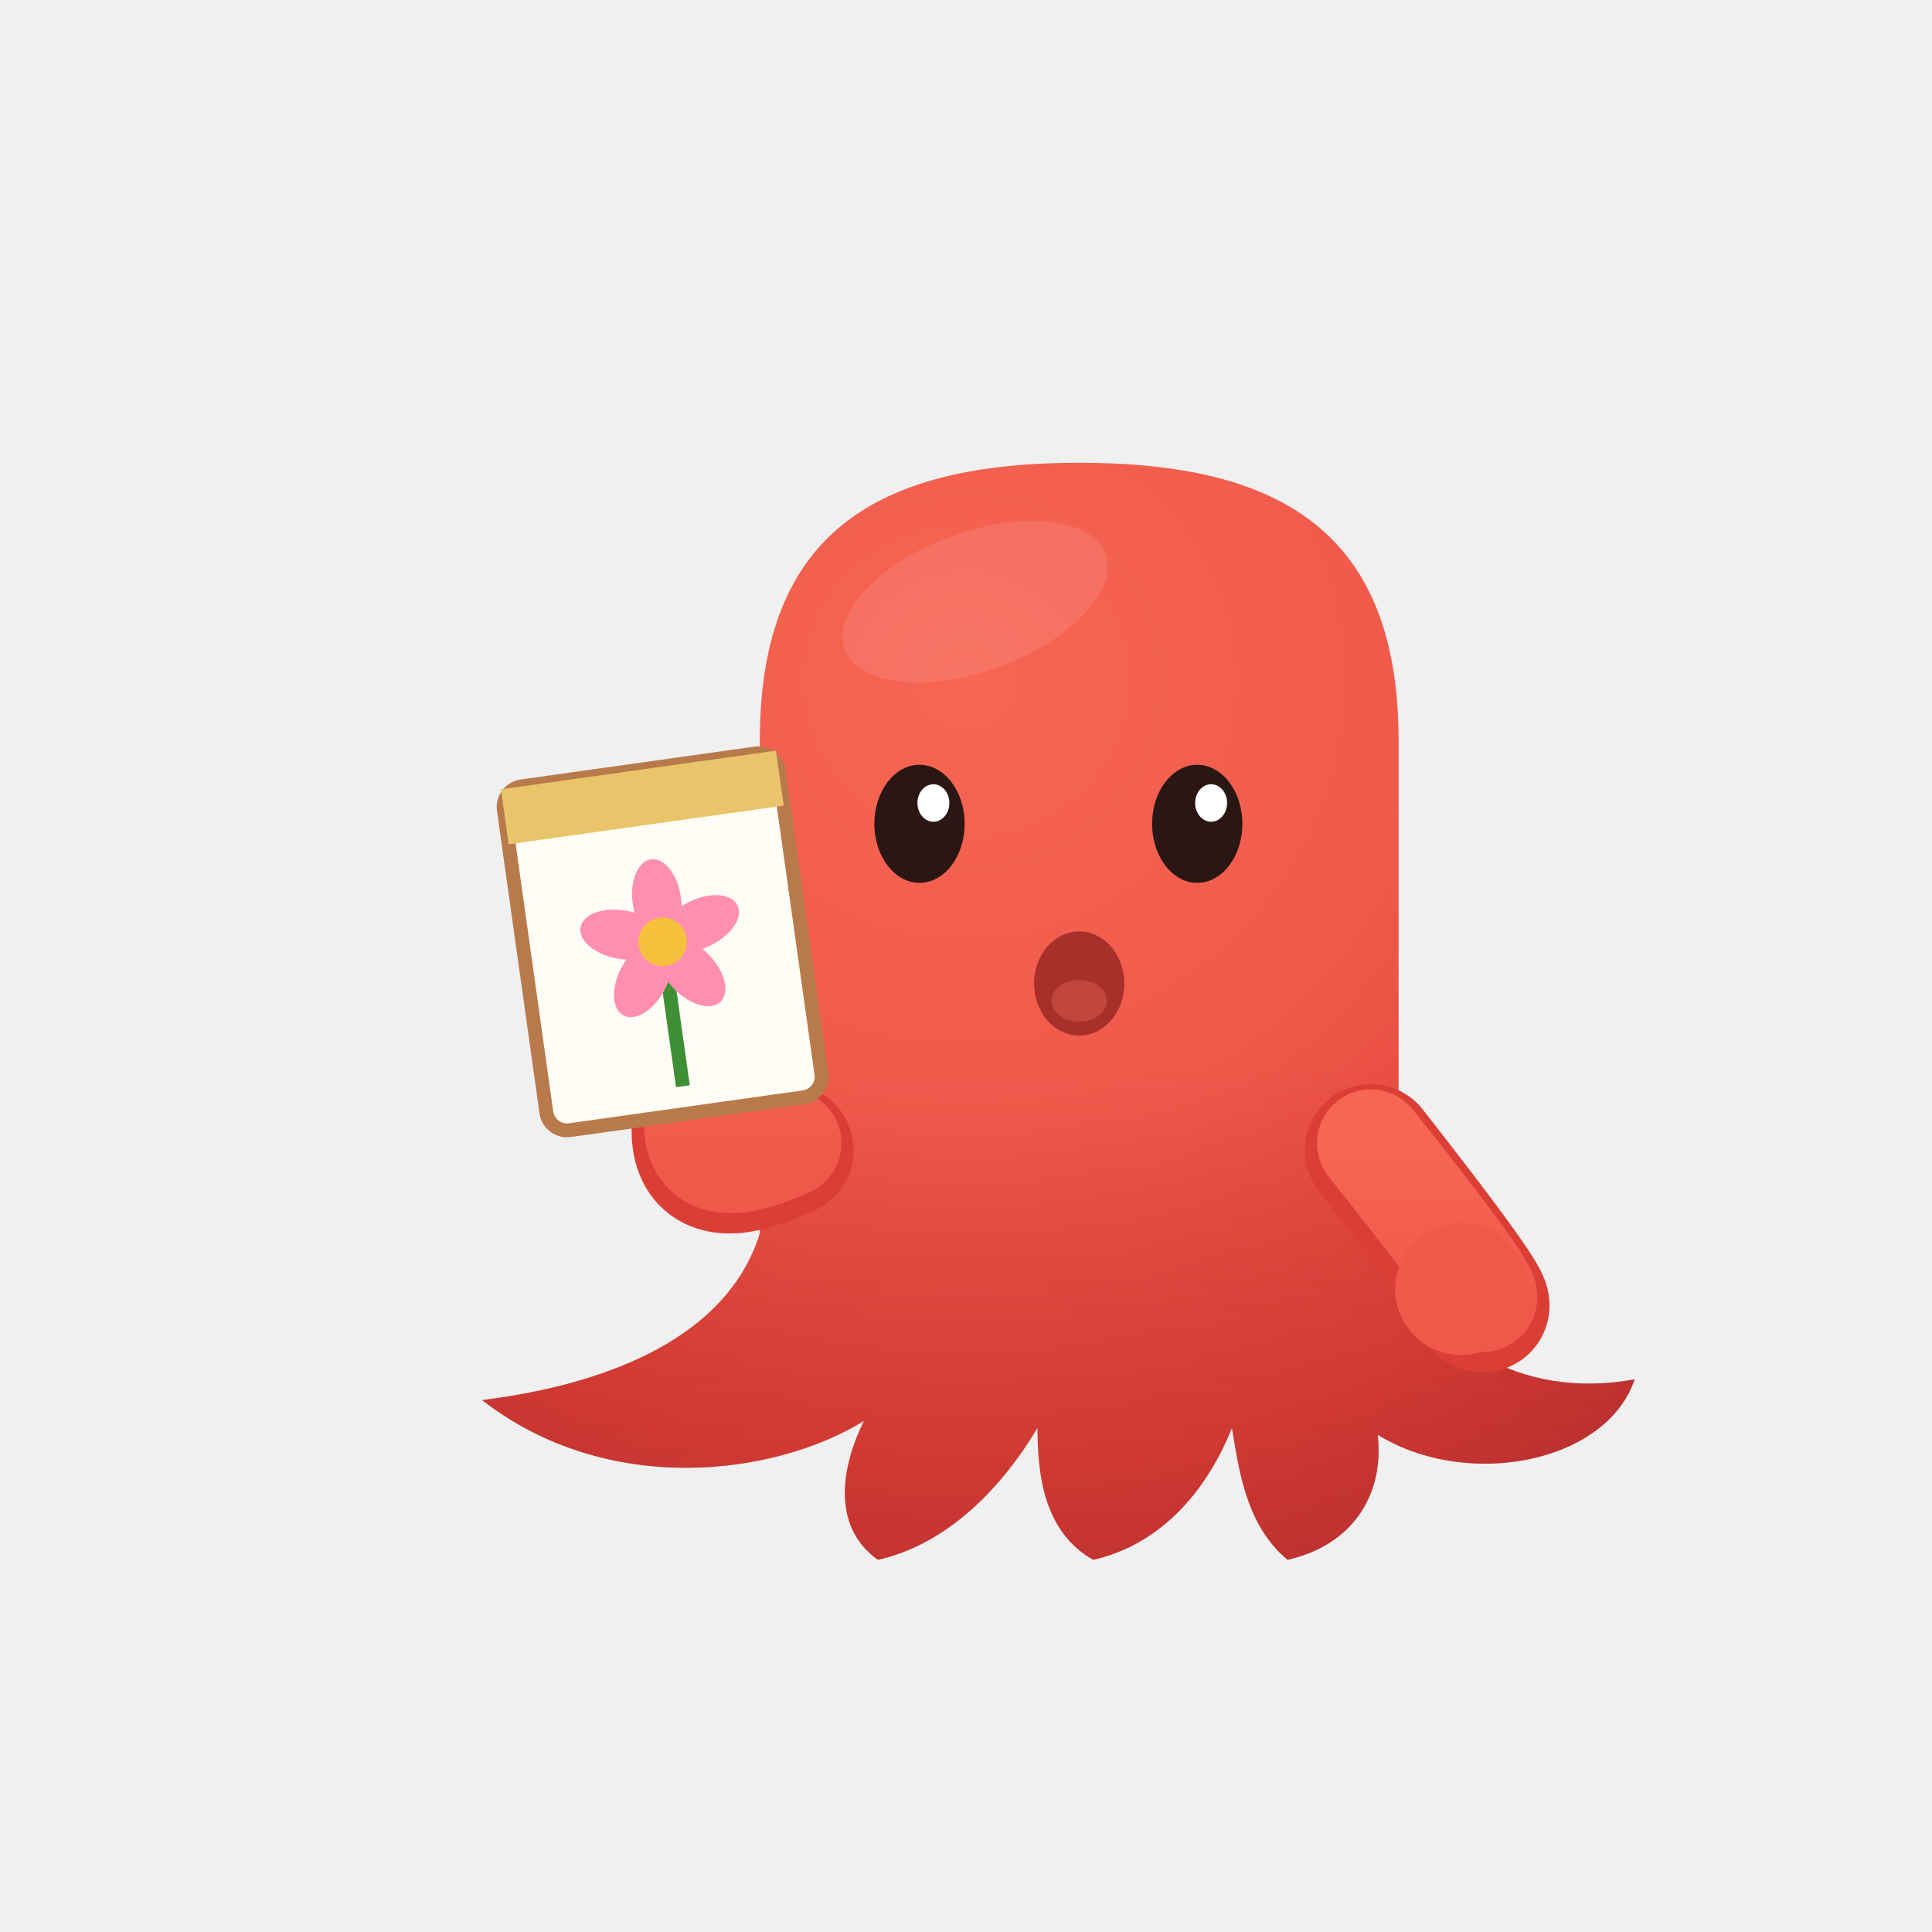
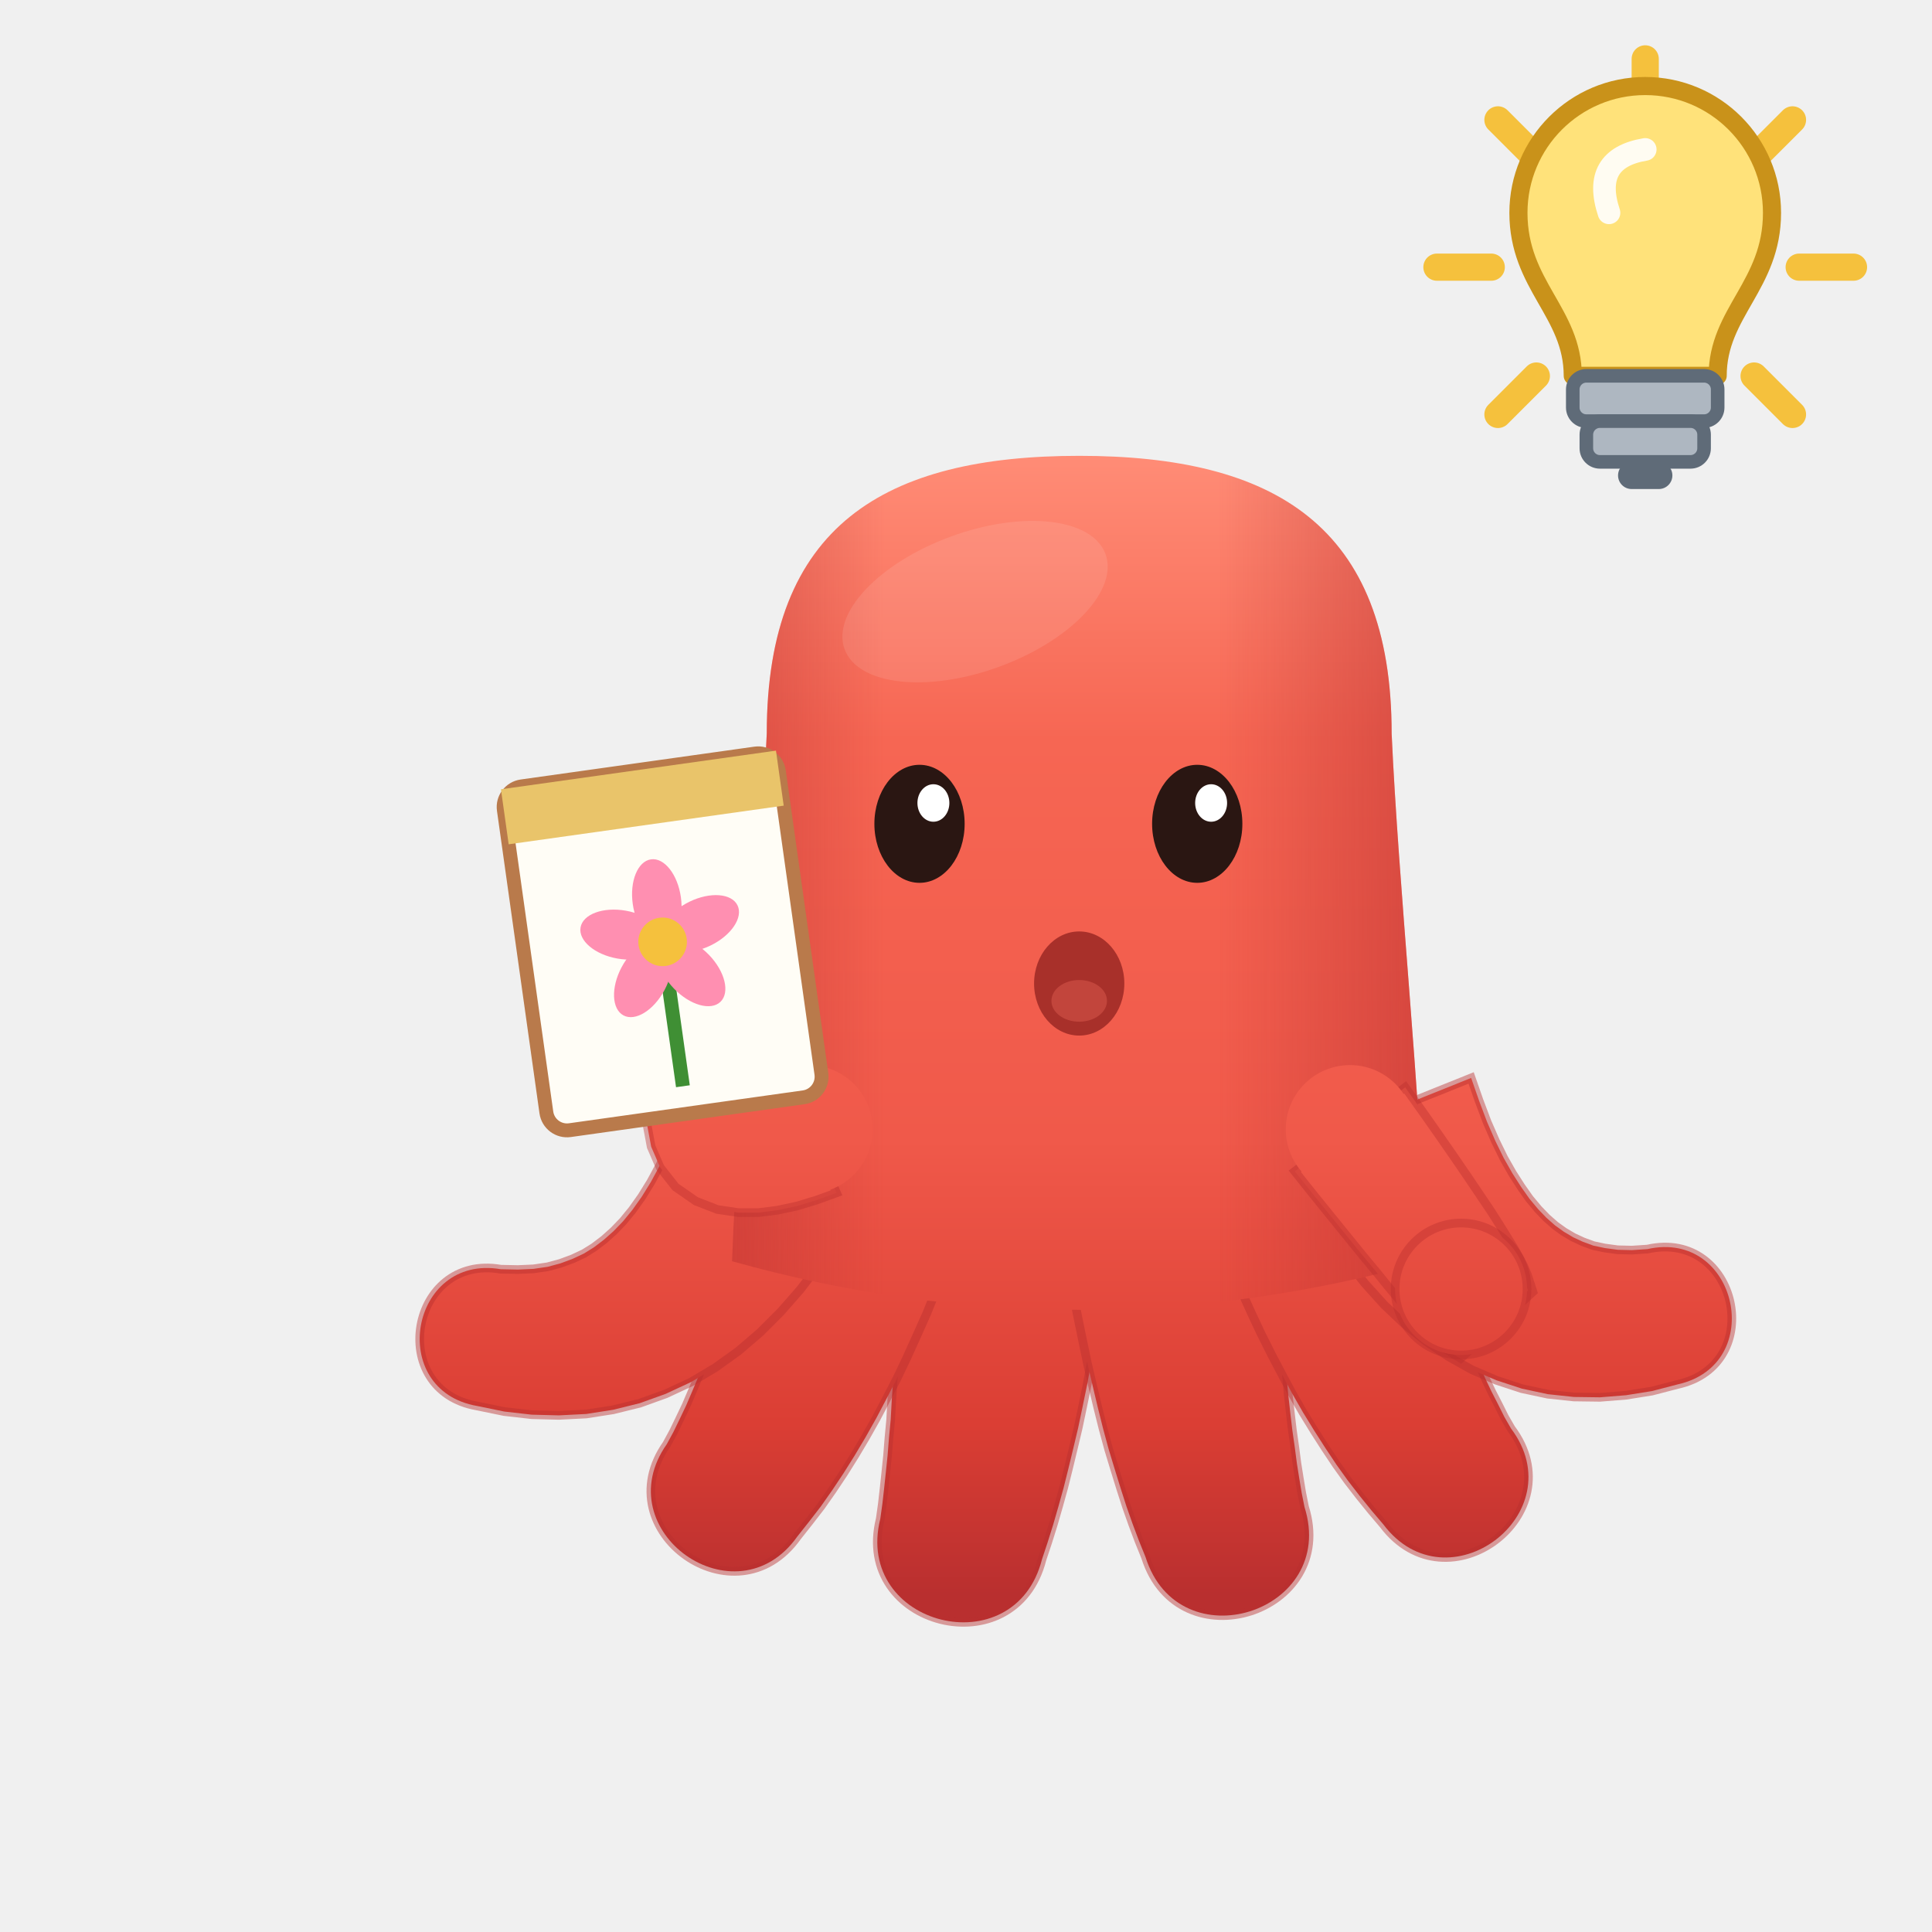
<svg xmlns="http://www.w3.org/2000/svg" viewBox="0 0 512 512" width="512" height="512">
  <defs>
-     <radialGradient id="bodyGrad" cx="0.42" cy="0.2" r="0.9">
-       <stop offset="0" stop-color="#F66653" />
-       <stop offset="0.45" stop-color="#F0594A" />
-       <stop offset="0.8" stop-color="#DB3E34" />
+     <linearGradient id="octoGrad" gradientUnits="userSpaceOnUse" x1="0" y1="-160" x2="0" y2="168">
+       <stop offset="0" stop-color="#FF8C76" />
+       <stop offset="0.25" stop-color="#F66653" />
+       <stop offset="0.6" stop-color="#F0594A" />
+       <stop offset="0.85" stop-color="#DB3E34" />
      <stop offset="1" stop-color="#B92F2F" />
-     </radialGradient>
-     <linearGradient id="hemShade" x1="0" y1="0" x2="0" y2="1">
-       <stop offset="0.55" stop-color="#B92F2F" stop-opacity="0" />
-       <stop offset="1" stop-color="#B92F2F" stop-opacity=".45" />
    </linearGradient>
-     <linearGradient id="armGrad" x1="0" y1="0" x2="0" y2="1">
-       <stop offset="0" stop-color="#F66653" />
-       <stop offset="1" stop-color="#F0594A" />
+     <linearGradient id="sideShade" x1="0" y1="0" x2="1" y2="0">
+       <stop offset="0" stop-color="#B92F2F" stop-opacity=".45" />
+       <stop offset="0.22" stop-color="#B92F2F" stop-opacity="0" />
+       <stop offset="0.7" stop-color="#B92F2F" stop-opacity="0" />
+       <stop offset="1" stop-color="#B92F2F" stop-opacity=".5" />
    </linearGradient>
  </defs>
  <g transform="translate(286 268) rotate(0) scale(0.92 0.92)">
-     <path d="M -92 64   L -92 -78 C -92 -138 -58 -158 0 -158 C 58 -158 92 -138 92 -78 L 92 64   C 98 96 128 112 160 106 C 152 130 112 138 86 122   C 88 140 78 154 60 158 C 48 148 46 132 44 120   C 36 140 22 154 4 158 C -10 150 -12 134 -12 120   C -24 140 -40 154 -58 158 C -72 148 -68 130 -62 118   C -88 134 -136 140 -172 112 C -140 108 -102 96 -92 64 Z" fill="url(#bodyGrad)" />
-     <path d="M -92 64   L -92 -78 C -92 -138 -58 -158 0 -158 C 58 -158 92 -138 92 -78 L 92 64   C 98 96 128 112 160 106 C 152 130 112 138 86 122   C 88 140 78 154 60 158 C 48 148 46 132 44 120   C 36 140 22 154 4 158 C -10 150 -12 134 -12 120   C -24 140 -40 154 -58 158 C -72 148 -68 130 -62 118   C -88 134 -136 140 -172 112 C -140 108 -102 96 -92 64 Z" fill="url(#hemShade)" />
+     <path d="M -52.0 38.2 L -52.0 46.0 L -52.0 53.5 L -52.1 60.8 L -52.2 67.9 L -52.3 74.9 L -52.5 81.6 L -52.7 88.1 L -53.0 94.4 L -53.3 100.5 L -53.6 106.4 L -54.0 112.1 L -54.3 117.6 L -54.8 122.9 L -55.2 128.0 L -55.7 132.8 L -56.2 137.5 L -56.7 141.9 L -57.3 146.2 C -65.0 177.1 -18.5 188.8 -10.7 157.8 L -9.1 153.0 L -7.5 147.9 L -6.0 142.7 L -4.5 137.3 L -3.1 131.7 L -1.7 125.9 L -0.3 120.0 L 1.0 113.8 L 2.3 107.5 L 3.5 100.9 L 4.7 94.2 L 5.9 87.3 L 7.0 80.2 L 8.0 72.9 L 9.1 65.4 L 10.1 57.7 L 11.0 49.8 L 12.0 41.8 Z" fill="url(#octoGrad)" stroke="#B92F2F" stroke-width="2.5" stroke-opacity=".45" />
+     <path d="M -7.9 42.7 L -6.7 50.7 L -5.6 58.6 L -4.3 66.3 L -3.1 73.7 L -1.8 81.0 L -0.4 88.1 L 1.0 94.9 L 2.4 101.6 L 3.9 108.0 L 5.4 114.3 L 6.9 120.3 L 8.5 126.2 L 10.2 131.8 L 11.9 137.3 L 13.6 142.6 L 15.4 147.7 L 17.2 152.5 L 19.1 157.2 C 28.7 187.7 74.5 173.2 64.9 142.8 L 64.1 138.8 L 63.4 134.6 L 62.7 130.2 L 62.1 125.6 L 61.4 120.7 L 60.8 115.6 L 60.2 110.3 L 59.7 104.7 L 59.1 99.0 L 58.6 93.0 L 58.2 86.8 L 57.7 80.4 L 57.4 73.8 L 57.0 66.9 L 56.7 59.8 L 56.4 52.6 L 56.1 45.1 L 55.9 37.3 Z" fill="url(#octoGrad)" stroke="#B92F2F" stroke-width="2.5" stroke-opacity=".45" />
+     <path d="M -88.0 28.1 L -89.5 35.3 L -91.0 42.3 L -92.5 49.1 L -94.1 55.6 L -95.7 62.0 L -97.4 68.1 L -99.1 74.0 L -100.7 79.7 L -102.5 85.2 L -104.2 90.5 L -106.0 95.5 L -107.8 100.3 L -109.6 105.0 L -111.4 109.3 L -113.2 113.5 L -115.1 117.5 L -116.9 121.2 L -118.8 124.7 C -136.4 149.7 -98.9 176.3 -81.2 151.3 L -77.8 147.0 L -74.4 142.6 L -71.1 137.9 L -67.9 133.1 L -64.7 128.0 L -61.6 122.8 L -58.5 117.3 L -55.5 111.6 L -52.5 105.8 L -49.6 99.7 L -46.8 93.5 L -43.9 87.0 L -41.2 80.3 L -38.5 73.4 L -35.8 66.4 L -33.2 59.1 L -30.6 51.6 L -28.0 43.9 Z" fill="url(#octoGrad)" stroke="#B92F2F" stroke-width="2.5" stroke-opacity=".45" />
+     <path d="M 32.3 45.0 L 35.1 52.4 L 37.9 59.6 L 40.7 66.7 L 43.6 73.5 L 46.5 80.1 L 49.4 86.5 L 52.3 92.7 L 55.3 98.7 L 58.4 104.6 L 61.4 110.2 L 64.5 115.6 L 67.7 120.8 L 70.9 125.8 L 74.1 130.6 L 77.4 135.2 L 80.8 139.6 L 84.2 143.8 L 87.6 147.8 C 106.0 172.3 142.8 144.7 124.4 120.2 L 122.5 116.9 L 120.7 113.3 L 118.8 109.6 L 116.9 105.6 L 115.1 101.4 L 113.2 97.0 L 111.3 92.4 L 109.5 87.5 L 107.6 82.4 L 105.8 77.2 L 104.0 71.6 L 102.2 65.9 L 100.4 60.0 L 98.6 53.8 L 96.8 47.4 L 95.1 40.8 L 93.4 34.0 L 91.7 27.0 Z" fill="url(#octoGrad)" stroke="#B92F2F" stroke-width="2.5" stroke-opacity=".45" />
+     <path d="M -111.1 19.7 L -113.4 26.8 L -115.8 33.2 L -118.3 39.1 L -120.8 44.4 L -123.4 49.2 L -126.0 53.4 L -128.7 57.2 L -131.4 60.5 L -134.1 63.3 L -136.9 65.8 L -139.8 68.0 L -142.7 69.8 L -145.9 71.3 L -149.4 72.6 L -153.1 73.6 L -157.2 74.2 L -161.7 74.4 L -166.6 74.3 C -192.8 69.8 -199.6 109.2 -173.4 113.7 L -165.6 115.3 L -157.7 116.2 L -149.9 116.4 L -142.0 116.0 L -134.3 114.8 L -126.6 112.9 L -119.1 110.2 L -111.8 106.8 L -104.9 102.7 L -98.2 97.9 L -91.9 92.5 L -86.0 86.6 L -80.3 80.1 L -75.0 73.1 L -70.1 65.6 L -65.4 57.6 L -61.0 49.2 L -56.9 40.3 Z" fill="url(#octoGrad)" stroke="#B92F2F" stroke-width="2.5" stroke-opacity=".45" />
+     <path d="M 59.1 40.8 L 63.2 49.2 L 67.6 57.2 L 72.2 64.7 L 77.1 71.8 L 82.3 78.4 L 87.8 84.5 L 93.7 90.1 L 99.9 95.1 L 106.4 99.5 L 113.2 103.3 L 120.2 106.3 L 127.5 108.7 L 135.0 110.3 L 142.5 111.1 L 150.0 111.2 L 157.5 110.6 L 165.0 109.4 L 172.3 107.5 C 198.3 101.8 189.6 62.7 163.7 68.5 L 159.2 68.8 L 155.1 68.7 L 151.4 68.2 L 148.1 67.5 L 145.1 66.4 L 142.3 65.1 L 139.6 63.5 L 137.1 61.7 L 134.6 59.5 L 132.2 57.0 L 129.7 54.0 L 127.3 50.6 L 124.8 46.7 L 122.3 42.3 L 119.9 37.4 L 117.5 31.9 L 115.2 25.8 L 112.9 19.2 Z" fill="url(#octoGrad)" stroke="#B92F2F" stroke-width="2.5" stroke-opacity=".45" />
+     <path d="M -100 72 C -98 20 -92 -36 -90 -80 C -90 -140 -56 -160 0 -160   C 56 -160 90 -140 90 -80 C 92 -36 98 20 100 72 Q 0 100 -100 72 Z" fill="url(#octoGrad)" />
+     <path d="M -100 72 C -98 20 -92 -36 -90 -80 C -90 -140 -56 -160 0 -160   C 56 -160 90 -140 90 -80 C 92 -36 98 20 100 72 Q 0 100 -100 72 Z" fill="url(#sideShade)" />
    <ellipse cx="-30" cy="-118" rx="40" ry="20" fill="#fff" opacity=".10" transform="rotate(-20 -30 -118)" />
    <ellipse cx="-46" cy="-54" rx="13" ry="17" fill="#2A1612" />
    <ellipse cx="-42" cy="-60" rx="4.6" ry="5.4" fill="#FFFFFF" />
    <ellipse cx="34" cy="-54" rx="13" ry="17" fill="#2A1612" />
    <ellipse cx="38" cy="-60" rx="4.6" ry="5.4" fill="#FFFFFF" />
    <ellipse cx="0" cy="-8" rx="13" ry="15" fill="#A8302A" />
    <ellipse cx="0" cy="-3" rx="8" ry="6" fill="#C2453C" />
-     <path d="M -84 40 Q -126 60 -100 0" fill="none" stroke="#DB3E34" stroke-width="38" stroke-linecap="round" />
-     <path d="M -84 38 Q -126 57 -100 -2" fill="none" stroke="url(#armGrad)" stroke-width="31" stroke-linecap="round" />
-     <circle cx="-100" cy="0" r="19" fill="#F0594A" />
-     <path d="M 84 40 Q 131 100 110 80" fill="none" stroke="#DB3E34" stroke-width="38" stroke-linecap="round" />
-     <path d="M 84 38 Q 131 97 110 78" fill="none" stroke="url(#armGrad)" stroke-width="31" stroke-linecap="round" />
-     <circle cx="110" cy="80" r="19" fill="#F0594A" />
+     <path d="M -86.1 15.7 L -89.9 17.6 L -93.0 19.0 L -95.4 19.9 L -96.9 20.5 L -97.4 20.8 L -96.7 21.2 L -95.0 22.0 L -92.9 23.8 L -91.3 26.0 L -90.7 27.8 L -90.8 28.5 L -91.1 28.0 L -91.3 26.3 L -91.1 23.7 L -90.5 20.2 L -89.5 16.1 L -88.1 11.3 L -86.2 5.9 C -78.4 -12.5 -106.0 -24.2 -113.8 -5.9 L -116.6 0.3 L -119.0 6.1 L -121.0 11.7 L -122.6 17.0 L -123.8 22.3 L -124.4 27.6 L -124.4 33.1 L -123.3 39.0 L -120.7 45.0 L -116.3 50.6 L -110.4 54.7 L -104.2 57.1 L -98.1 58.0 L -92.4 58.0 L -86.9 57.3 L -81.3 56.1 L -75.7 54.4 L -69.9 52.3 Z" fill="url(#octoGrad)" stroke="#B92F2F" stroke-width="2.5" stroke-opacity=".4" />
+     <circle cx="-78" cy="34" r="18.5" fill="url(#octoGrad)" />
+     <circle cx="-100" cy="0" r="19" fill="url(#octoGrad)" stroke="#B92F2F" stroke-width="2.5" stroke-opacity=".4" />
+     <path d="M 62.1 46.1 L 67.6 53.0 L 72.7 59.3 L 77.4 65.1 L 81.7 70.4 L 85.6 75.1 L 89.0 79.3 L 92.0 82.9 L 94.5 86.0 L 96.6 88.5 L 98.3 90.4 L 99.4 91.6 L 99.8 91.7 L 98.8 88.1 L 119.4 69.2 L 124.4 72.2 L 124.2 72.4 L 123.0 71.5 L 121.1 70.0 C 107.8 55.1 85.5 75.2 98.9 90.0 L 100.6 92.4 L 102.2 94.4 L 103.9 96.3 L 109.9 100.0 L 130.7 80.8 L 129.1 75.9 L 128.1 73.5 L 126.9 71.2 L 125.4 68.5 L 123.5 65.4 L 121.2 61.7 L 118.6 57.6 L 115.5 53.0 L 112.0 47.8 L 108.1 42.1 L 103.8 35.9 L 99.1 29.2 L 93.9 21.9 Z" fill="url(#octoGrad)" stroke="#B92F2F" stroke-width="2.5" stroke-opacity=".4" />
+     <circle cx="78" cy="34" r="18.5" fill="url(#octoGrad)" />
+     <circle cx="110" cy="80" r="19" fill="url(#octoGrad)" stroke="#B92F2F" stroke-width="2.5" stroke-opacity=".4" />
    <g transform="rotate(-8 -120 -20)">
      <rect x="-160" y="-70" width="80" height="100" rx="6" fill="#FFFDF6" stroke="#B97A4B" stroke-width="4" />
      <rect x="-160" y="-70" width="80" height="16" fill="#E9C46A" />
      <path d="M -120 22 L -120 -14" stroke="#3F8F34" stroke-width="4" />
      <ellipse cx="-120" cy="-32" rx="7" ry="12" fill="#FF8FB1" transform="rotate(0 -120 -20)" />
      <ellipse cx="-120" cy="-32" rx="7" ry="12" fill="#FF8FB1" transform="rotate(72 -120 -20)" />
      <ellipse cx="-120" cy="-32" rx="7" ry="12" fill="#FF8FB1" transform="rotate(144 -120 -20)" />
      <ellipse cx="-120" cy="-32" rx="7" ry="12" fill="#FF8FB1" transform="rotate(216 -120 -20)" />
      <ellipse cx="-120" cy="-32" rx="7" ry="12" fill="#FF8FB1" transform="rotate(288 -120 -20)" />
      <circle cx="-120" cy="-20" r="7" fill="#F5C13D" />
    </g>
  </g>
+   <g transform="translate(436 78) scale(1.2)">
+     <path d="M 0 -40 L 0 -52" stroke="#F5C13D" stroke-width="6" stroke-linecap="round" transform="rotate(-90 0 -6)" />
+     <path d="M 0 -40 L 0 -52" stroke="#F5C13D" stroke-width="6" stroke-linecap="round" transform="rotate(-45 0 -6)" />
+     <path d="M 0 -40 L 0 -52" stroke="#F5C13D" stroke-width="6" stroke-linecap="round" transform="rotate(0 0 -6)" />
+     <path d="M 0 -40 L 0 -52" stroke="#F5C13D" stroke-width="6" stroke-linecap="round" transform="rotate(45 0 -6)" />
+     <path d="M 0 -40 L 0 -52" stroke="#F5C13D" stroke-width="6" stroke-linecap="round" transform="rotate(90 0 -6)" />
+     <path d="M 0 -40 L 0 -52" stroke="#F5C13D" stroke-width="6" stroke-linecap="round" transform="rotate(135 0 -6)" />
+     <path d="M 0 -40 L 0 -52" stroke="#F5C13D" stroke-width="6" stroke-linecap="round" transform="rotate(225 0 -6)" />
+     <path d="M -16 18 C -16 4 -28 -2 -28 -18 A 28 28 0 1 1 28 -18 C 28 -2 16 4 16 18 Z" fill="#FFE27A" stroke="#C9921A" stroke-width="4" stroke-linejoin="round" />
+     <path d="M -8 -18 Q -12 -30 0 -32" stroke="#fff" stroke-width="5" fill="none" stroke-linecap="round" opacity=".9" />
+     <rect x="-16" y="18" width="32" height="10" rx="3" fill="#AEB7C1" stroke="#5F6B78" stroke-width="3" />
+     <rect x="-13" y="28" width="26" height="9" rx="3" fill="#AEB7C1" stroke="#5F6B78" stroke-width="3" />
+     <rect x="-6" y="37" width="12" height="6" rx="3" fill="#5F6B78" />
+   </g>
</svg>
